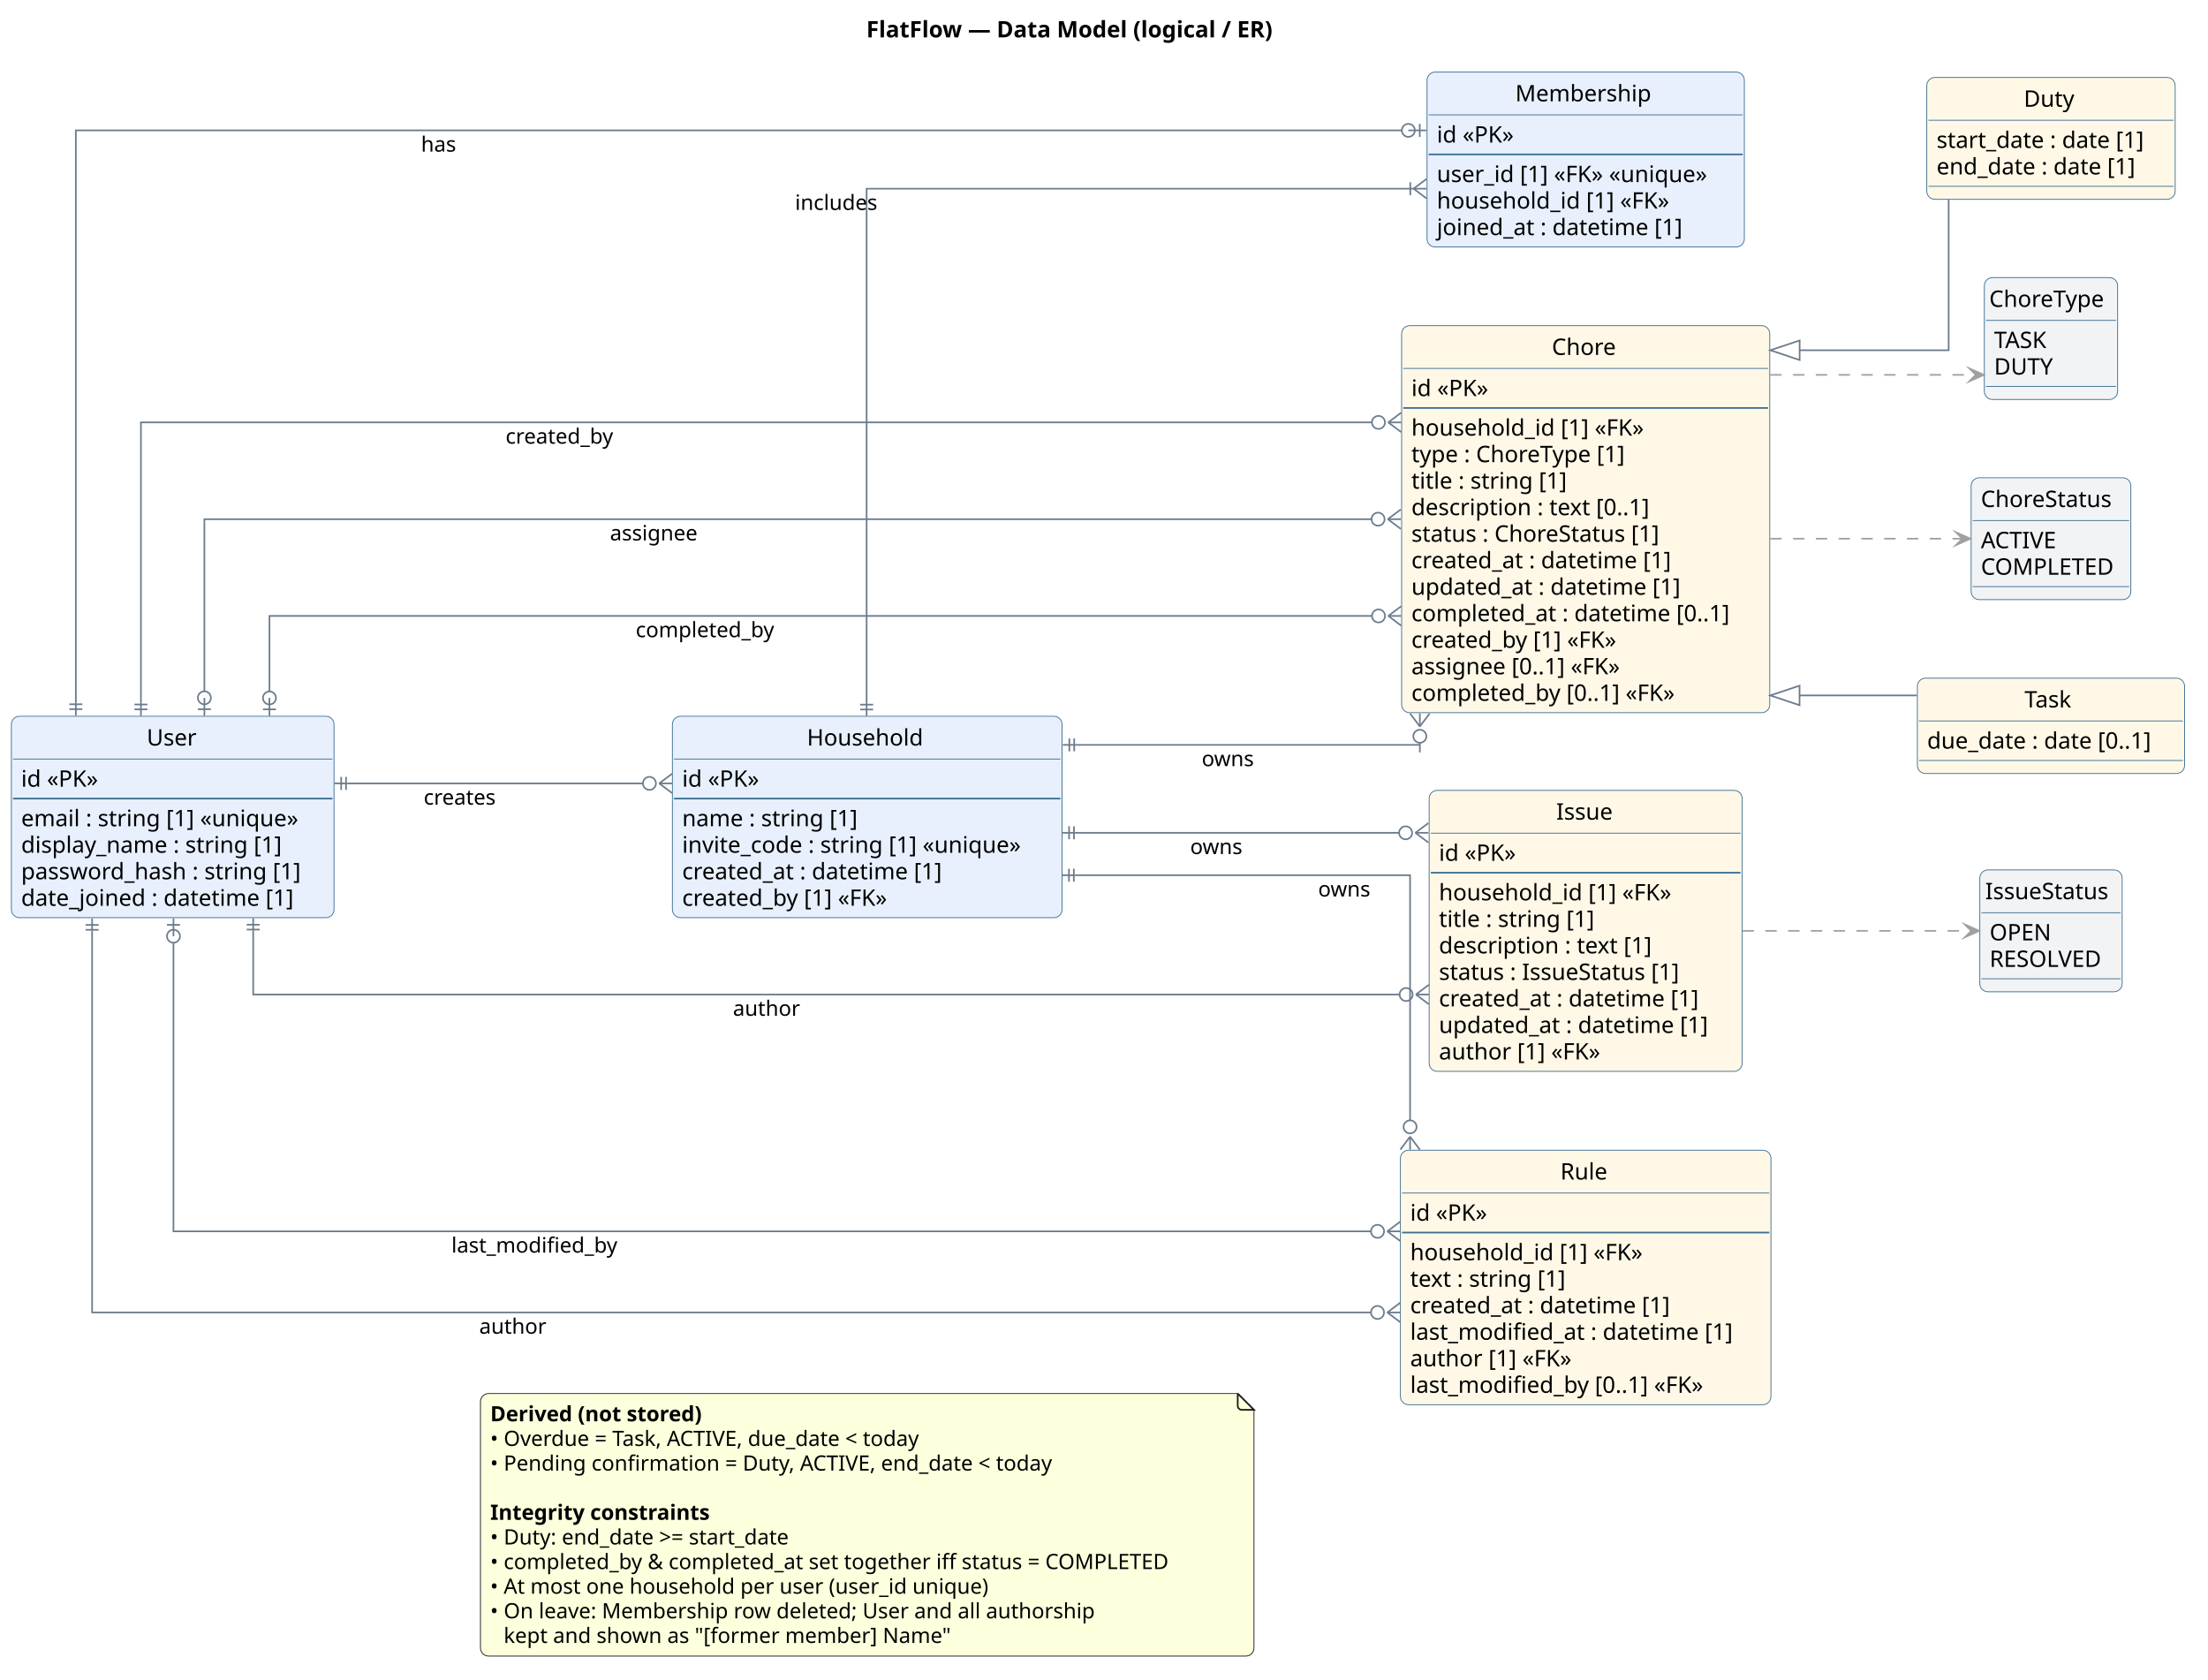
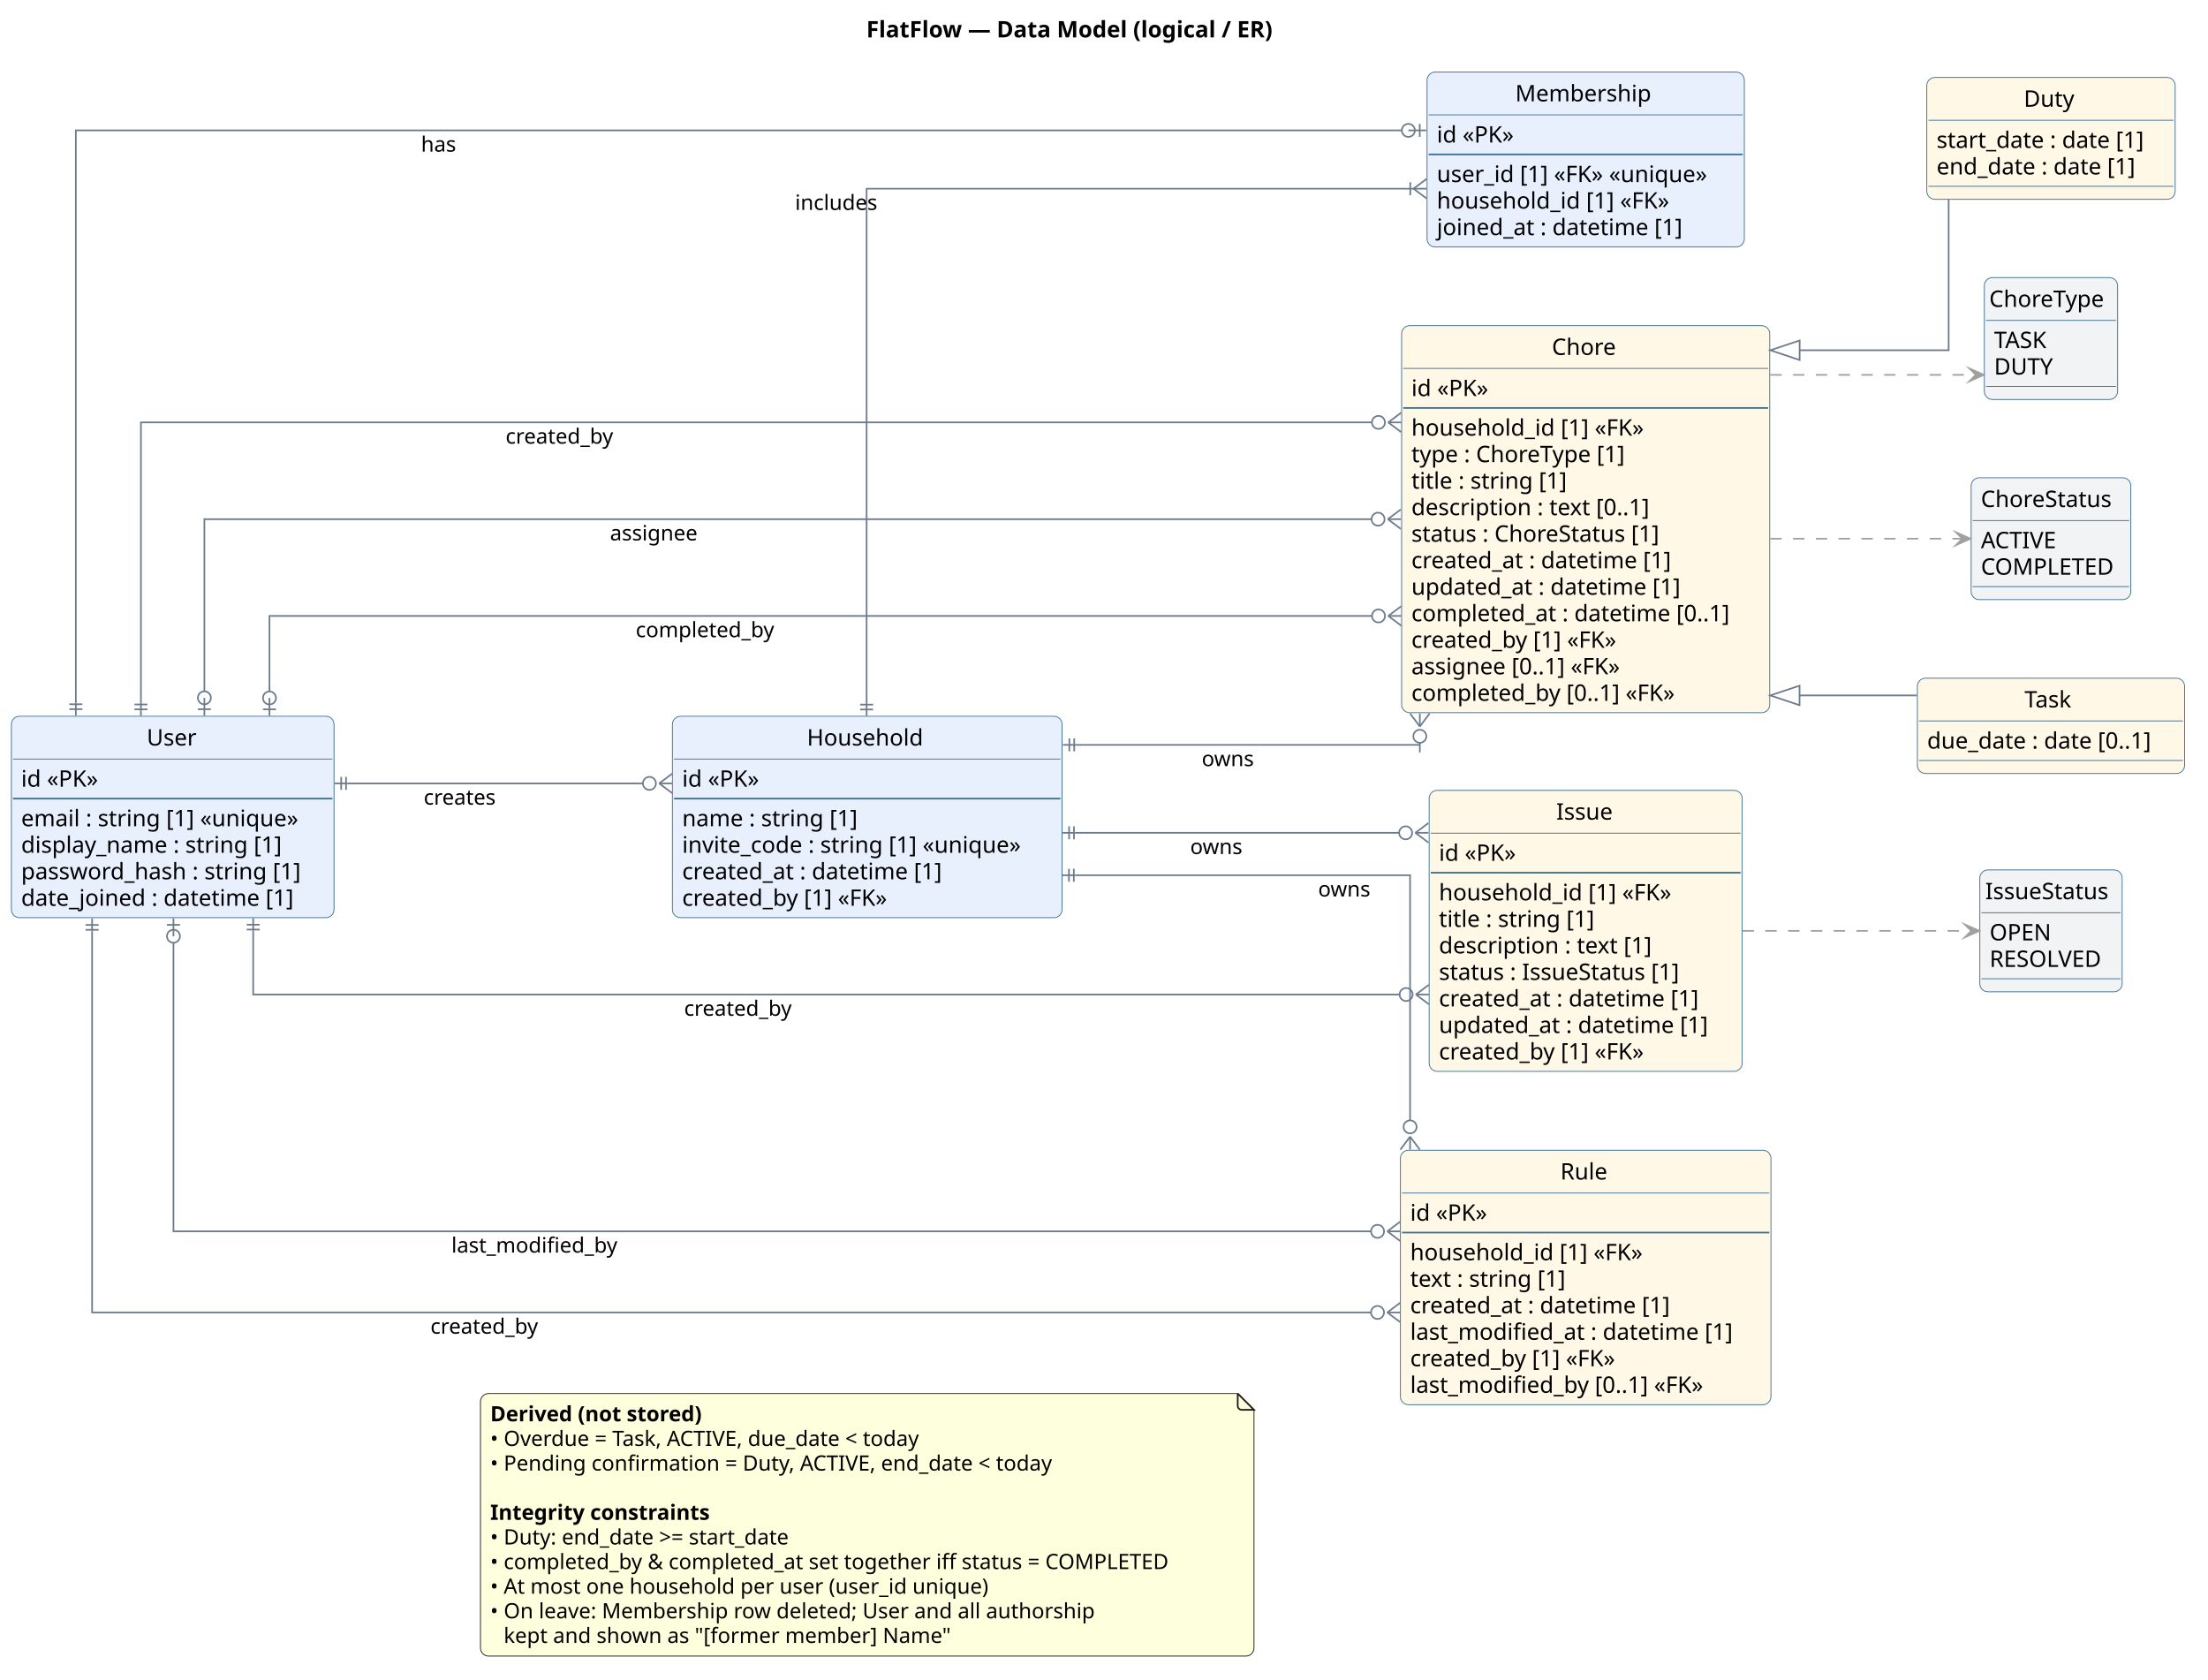
<svg xmlns="http://www.w3.org/2000/svg" contentStyleType="text/css" data-diagram-type="CLASS" height="1032px" preserveAspectRatio="none" style="width:1357px;height:1032px;background:#FFFFFF;" version="1.1" viewBox="0 0 1357 1032" width="1357px" zoomAndPan="magnify">
  <defs />
  <g>
    <g class="title" data-source-line="1">
      <text fill="#000000" font-family="'Segoe UI'" font-size="14" font-weight="700" lengthAdjust="spacing" textLength="285.769" x="532.418" y="22.995">FlatFlow — Data Model (logical / ER)</text>
    </g>
    <g class="entity" data-qualified-name="User" data-source-line="21" id="ent0001">
      <rect fill="#E8F0FE" height="123.781" rx="5" ry="5" style="stroke:#3C6E91;stroke-width:0.5;" width="198.286" x="7" y="440.157" />
      <text fill="#000000" font-family="'Segoe UI'" font-size="14" lengthAdjust="spacing" textLength="31.91" x="90.188" y="458.152">User</text>
      <line style="stroke:#3C6E91;stroke-width:0.5;" x1="8" x2="204.286" y1="466.454" y2="466.454" />
      <text fill="#000000" font-family="'Segoe UI'" font-size="14" lengthAdjust="spacing" textLength="51.98" x="13" y="483.449">id «PK»</text>
      <line style="stroke:#3C6E91;stroke-width:1;" x1="8" x2="204.286" y1="490.751" y2="490.751" />
      <text fill="#000000" font-family="'Segoe UI'" font-size="14" lengthAdjust="spacing" textLength="186.286" x="13" y="507.746">email : string [1] «unique»</text>
      <text fill="#000000" font-family="'Segoe UI'" font-size="14" lengthAdjust="spacing" textLength="174.501" x="13" y="524.043">display_name : string [1]</text>
      <text fill="#000000" font-family="'Segoe UI'" font-size="14" lengthAdjust="spacing" textLength="185.418" x="13" y="540.34">password_hash : string [1]</text>
      <text fill="#000000" font-family="'Segoe UI'" font-size="14" lengthAdjust="spacing" textLength="182.383" x="13" y="556.636">date_joined : datetime [1]</text>
    </g>
    <g class="entity" data-qualified-name="Household" data-source-line="30" id="ent0002">
      <rect fill="#E8F0FE" height="123.781" rx="5" ry="5" style="stroke:#3C6E91;stroke-width:0.5;" width="239.48" x="413.24" y="440.157" />
      <text fill="#000000" font-family="'Segoe UI'" font-size="14" lengthAdjust="spacing" textLength="74.088" x="495.936" y="458.152">Household</text>
      <line style="stroke:#3C6E91;stroke-width:0.5;" x1="414.24" x2="651.72" y1="466.454" y2="466.454" />
      <text fill="#000000" font-family="'Segoe UI'" font-size="14" lengthAdjust="spacing" textLength="51.98" x="419.24" y="483.449">id «PK»</text>
      <line style="stroke:#3C6E91;stroke-width:1;" x1="414.24" x2="651.72" y1="490.751" y2="490.751" />
      <text fill="#000000" font-family="'Segoe UI'" font-size="14" lengthAdjust="spacing" textLength="117.79" x="419.24" y="507.746">name : string [1]</text>
      <text fill="#000000" font-family="'Segoe UI'" font-size="14" lengthAdjust="spacing" textLength="227.48" x="419.24" y="524.043">invite_code : string [1] «unique»</text>
      <text fill="#000000" font-family="'Segoe UI'" font-size="14" lengthAdjust="spacing" textLength="175.8" x="419.24" y="540.34">created_at : datetime [1]</text>
      <text fill="#000000" font-family="'Segoe UI'" font-size="14" lengthAdjust="spacing" textLength="140.902" x="419.24" y="556.636">created_by [1] «FK»</text>
    </g>
    <g class="entity" data-qualified-name="Membership" data-source-line="39" id="ent0003">
      <rect fill="#E8F0FE" height="107.484" rx="5" ry="5" style="stroke:#3C6E91;stroke-width:0.5;" width="194.998" x="877.04" y="44.297" />
      <text fill="#000000" font-family="'Segoe UI'" font-size="14" lengthAdjust="spacing" textLength="86.529" x="931.274" y="62.292">Membership</text>
      <line style="stroke:#3C6E91;stroke-width:0.5;" x1="878.04" x2="1071.038" y1="70.594" y2="70.594" />
      <text fill="#000000" font-family="'Segoe UI'" font-size="14" lengthAdjust="spacing" textLength="51.98" x="883.04" y="87.589">id «PK»</text>
      <line style="stroke:#3C6E91;stroke-width:1;" x1="878.04" x2="1071.038" y1="94.891" y2="94.891" />
      <text fill="#000000" font-family="'Segoe UI'" font-size="14" lengthAdjust="spacing" textLength="182.998" x="883.04" y="111.886">user_id [1] «FK» «unique»</text>
      <text fill="#000000" font-family="'Segoe UI'" font-size="14" lengthAdjust="spacing" textLength="155.306" x="883.04" y="128.183">household_id [1] «FK»</text>
      <text fill="#000000" font-family="'Segoe UI'" font-size="14" lengthAdjust="spacing" textLength="164.883" x="883.04" y="144.48">joined_at : datetime [1]</text>
    </g>
    <g class="entity" data-qualified-name="Chore" data-source-line="48" id="ent0004">
      <rect fill="#FFF8E7" height="237.859" rx="5" ry="5" style="stroke:#3C6E91;stroke-width:0.5;" width="226.252" x="861.41" y="200.117" />
      <text fill="#000000" font-family="'Segoe UI'" font-size="14" lengthAdjust="spacing" textLength="41.583" x="953.745" y="218.112">Chore</text>
      <line style="stroke:#3C6E91;stroke-width:0.5;" x1="862.41" x2="1086.662" y1="226.414" y2="226.414" />
      <text fill="#000000" font-family="'Segoe UI'" font-size="14" lengthAdjust="spacing" textLength="51.98" x="867.41" y="243.409">id «PK»</text>
      <line style="stroke:#3C6E91;stroke-width:1;" x1="862.41" x2="1086.662" y1="250.711" y2="250.711" />
      <text fill="#000000" font-family="'Segoe UI'" font-size="14" lengthAdjust="spacing" textLength="155.306" x="867.41" y="267.706">household_id [1] «FK»</text>
      <text fill="#000000" font-family="'Segoe UI'" font-size="14" lengthAdjust="spacing" textLength="145.093" x="867.41" y="284.003">type : ChoreType [1]</text>
      <text fill="#000000" font-family="'Segoe UI'" font-size="14" lengthAdjust="spacing" textLength="105.458" x="867.41" y="300.3">title : string [1]</text>
      <text fill="#000000" font-family="'Segoe UI'" font-size="14" lengthAdjust="spacing" textLength="161.424" x="867.41" y="316.596">description : text [0..1]</text>
      <text fill="#000000" font-family="'Segoe UI'" font-size="14" lengthAdjust="spacing" textLength="167.111" x="867.41" y="332.893">status : ChoreStatus [1]</text>
      <text fill="#000000" font-family="'Segoe UI'" font-size="14" lengthAdjust="spacing" textLength="175.8" x="867.41" y="349.19">created_at : datetime [1]</text>
      <text fill="#000000" font-family="'Segoe UI'" font-size="14" lengthAdjust="spacing" textLength="180.38" x="867.41" y="365.487">updated_at : datetime [1]</text>
      <text fill="#000000" font-family="'Segoe UI'" font-size="14" lengthAdjust="spacing" textLength="214.252" x="867.41" y="381.784">completed_at : datetime [0..1]</text>
      <text fill="#000000" font-family="'Segoe UI'" font-size="14" lengthAdjust="spacing" textLength="140.902" x="867.41" y="398.081">created_by [1] «FK»</text>
      <text fill="#000000" font-family="'Segoe UI'" font-size="14" lengthAdjust="spacing" textLength="142.946" x="867.41" y="414.378">assignee [0..1] «FK»</text>
      <text fill="#000000" font-family="'Segoe UI'" font-size="14" lengthAdjust="spacing" textLength="179.355" x="867.41" y="430.675">completed_by [0..1] «FK»</text>
    </g>
    <g class="entity" data-qualified-name="Task" data-source-line="64" id="ent0005">
      <rect fill="#FFF8E7" height="58.594" rx="5" ry="5" style="stroke:#3C6E91;stroke-width:0.5;" width="164.216" x="1178.39" y="416.747" />
      <text fill="#000000" font-family="'Segoe UI'" font-size="14" lengthAdjust="spacing" textLength="32.532" x="1244.232" y="434.742">Task</text>
      <line style="stroke:#3C6E91;stroke-width:0.5;" x1="1179.39" x2="1341.606" y1="443.044" y2="443.044" />
      <text fill="#000000" font-family="'Segoe UI'" font-size="14" lengthAdjust="spacing" textLength="152.216" x="1184.39" y="460.039">due_date : date [0..1]</text>
      <line style="stroke:#3C6E91;stroke-width:0.5;" x1="1179.39" x2="1341.606" y1="467.341" y2="467.341" />
    </g>
    <g class="entity" data-qualified-name="Duty" data-source-line="68" id="ent0006">
      <rect fill="#FFF8E7" height="74.891" rx="5" ry="5" style="stroke:#3C6E91;stroke-width:0.5;" width="152.643" x="1184.18" y="47.597" />
      <text fill="#000000" font-family="'Segoe UI'" font-size="14" lengthAdjust="spacing" textLength="33.428" x="1243.787" y="65.592">Duty</text>
      <line style="stroke:#3C6E91;stroke-width:0.5;" x1="1185.18" x2="1335.823" y1="73.894" y2="73.894" />
      <text fill="#000000" font-family="'Segoe UI'" font-size="14" lengthAdjust="spacing" textLength="140.643" x="1190.18" y="90.889">start_date : date [1]</text>
      <text fill="#000000" font-family="'Segoe UI'" font-size="14" lengthAdjust="spacing" textLength="134.408" x="1190.18" y="107.186">end_date : date [1]</text>
      <line style="stroke:#3C6E91;stroke-width:0.5;" x1="1185.18" x2="1335.823" y1="114.487" y2="114.487" />
    </g>
    <g class="entity" data-qualified-name="Issue" data-source-line="73" id="ent0007">
      <rect fill="#FFF8E7" height="172.672" rx="5" ry="5" style="stroke:#3C6E91;stroke-width:0.5;" width="192.38" x="878.34" y="485.707" />
      <text fill="#000000" font-family="'Segoe UI'" font-size="14" lengthAdjust="spacing" textLength="36.203" x="956.428" y="503.702">Issue</text>
      <line style="stroke:#3C6E91;stroke-width:0.5;" x1="879.34" x2="1069.72" y1="512.004" y2="512.004" />
      <text fill="#000000" font-family="'Segoe UI'" font-size="14" lengthAdjust="spacing" textLength="51.98" x="884.34" y="528.999">id «PK»</text>
      <line style="stroke:#3C6E91;stroke-width:1;" x1="879.34" x2="1069.72" y1="536.301" y2="536.301" />
      <text fill="#000000" font-family="'Segoe UI'" font-size="14" lengthAdjust="spacing" textLength="155.306" x="884.34" y="553.296">household_id [1] «FK»</text>
      <text fill="#000000" font-family="'Segoe UI'" font-size="14" lengthAdjust="spacing" textLength="105.458" x="884.34" y="569.593">title : string [1]</text>
      <text fill="#000000" font-family="'Segoe UI'" font-size="14" lengthAdjust="spacing" textLength="143.616" x="884.34" y="585.889">description : text [1]</text>
      <text fill="#000000" font-family="'Segoe UI'" font-size="14" lengthAdjust="spacing" textLength="161.731" x="884.34" y="602.186">status : IssueStatus [1]</text>
      <text fill="#000000" font-family="'Segoe UI'" font-size="14" lengthAdjust="spacing" textLength="175.8" x="884.34" y="618.483">created_at : datetime [1]</text>
      <text fill="#000000" font-family="'Segoe UI'" font-size="14" lengthAdjust="spacing" textLength="180.38" x="884.34" y="634.78">updated_at : datetime [1]</text>
-       <text fill="#000000" font-family="'Segoe UI'" font-size="14" lengthAdjust="spacing" textLength="109.231" x="884.34" y="651.077">author [1] «FK»</text>
+       <text fill="#000000" font-family="'Segoe UI'" font-size="14" lengthAdjust="spacing" textLength="140.902" x="884.34" y="651.077">created_by [1] «FK»</text>
    </g>
    <g class="entity" data-qualified-name="Rule" data-source-line="85" id="ent0008">
      <rect fill="#FFF8E7" height="156.375" rx="5" ry="5" style="stroke:#3C6E91;stroke-width:0.5;" width="227.715" x="860.68" y="706.857" />
      <text fill="#000000" font-family="'Segoe UI'" font-size="14" lengthAdjust="spacing" textLength="31.104" x="958.986" y="724.852">Rule</text>
      <line style="stroke:#3C6E91;stroke-width:0.5;" x1="861.68" x2="1087.395" y1="733.154" y2="733.154" />
      <text fill="#000000" font-family="'Segoe UI'" font-size="14" lengthAdjust="spacing" textLength="51.98" x="866.68" y="750.149">id «PK»</text>
      <line style="stroke:#3C6E91;stroke-width:1;" x1="861.68" x2="1087.395" y1="757.451" y2="757.451" />
      <text fill="#000000" font-family="'Segoe UI'" font-size="14" lengthAdjust="spacing" textLength="155.306" x="866.68" y="774.446">household_id [1] «FK»</text>
      <text fill="#000000" font-family="'Segoe UI'" font-size="14" lengthAdjust="spacing" textLength="105.964" x="866.68" y="790.743">text : string [1]</text>
      <text fill="#000000" font-family="'Segoe UI'" font-size="14" lengthAdjust="spacing" textLength="175.8" x="866.68" y="807.039">created_at : datetime [1]</text>
      <text fill="#000000" font-family="'Segoe UI'" font-size="14" lengthAdjust="spacing" textLength="215.715" x="866.68" y="823.336">last_modified_at : datetime [1]</text>
-       <text fill="#000000" font-family="'Segoe UI'" font-size="14" lengthAdjust="spacing" textLength="109.231" x="866.68" y="839.633">author [1] «FK»</text>
+       <text fill="#000000" font-family="'Segoe UI'" font-size="14" lengthAdjust="spacing" textLength="140.902" x="866.68" y="839.633">created_by [1] «FK»</text>
      <text fill="#000000" font-family="'Segoe UI'" font-size="14" lengthAdjust="spacing" textLength="198.625" x="866.68" y="855.93">last_modified_by [0..1] «FK»</text>
    </g>
    <g class="entity" data-qualified-name="ChoreType" data-source-line="97" id="ent0009">
      <rect fill="#F2F3F5" height="74.891" rx="5" ry="5" style="stroke:#3C6E91;stroke-width:0.5;" width="81.92" x="1219.54" y="170.597" />
      <text fill="#000000" font-family="'Segoe UI'" font-size="14" lengthAdjust="spacing" textLength="75.92" x="1222.54" y="188.592">ChoreType</text>
      <line style="stroke:#3C6E91;stroke-width:0.5;" x1="1220.54" x2="1300.46" y1="196.894" y2="196.894" />
      <text fill="#000000" font-family="'Segoe UI'" font-size="14" lengthAdjust="spacing" textLength="36.196" x="1225.54" y="213.889">TASK</text>
      <text fill="#000000" font-family="'Segoe UI'" font-size="14" lengthAdjust="spacing" textLength="38.131" x="1225.54" y="230.186">DUTY</text>
      <line style="stroke:#3C6E91;stroke-width:0.5;" x1="1220.54" x2="1300.46" y1="237.488" y2="237.488" />
    </g>
    <g class="entity" data-qualified-name="ChoreStatus" data-source-line="101" id="ent0010">
      <rect fill="#F2F3F5" height="74.891" rx="5" ry="5" style="stroke:#3C6E91;stroke-width:0.5;" width="98.14" x="1211.43" y="293.597" />
      <text fill="#000000" font-family="'Segoe UI'" font-size="14" lengthAdjust="spacing" textLength="86.194" x="1217.403" y="311.592">ChoreStatus</text>
      <line style="stroke:#3C6E91;stroke-width:0.5;" x1="1212.43" x2="1308.57" y1="319.894" y2="319.894" />
      <text fill="#000000" font-family="'Segoe UI'" font-size="14" lengthAdjust="spacing" textLength="50.456" x="1217.43" y="336.889">ACTIVE</text>
      <text fill="#000000" font-family="'Segoe UI'" font-size="14" lengthAdjust="spacing" textLength="86.14" x="1217.43" y="353.186">COMPLETED</text>
      <line style="stroke:#3C6E91;stroke-width:0.5;" x1="1212.43" x2="1308.57" y1="360.488" y2="360.488" />
    </g>
    <g class="entity" data-qualified-name="IssueStatus" data-source-line="105" id="ent0011">
      <rect fill="#F2F3F5" height="74.891" rx="5" ry="5" style="stroke:#3C6E91;stroke-width:0.5;" width="87.482" x="1216.76" y="534.597" />
      <text fill="#000000" font-family="'Segoe UI'" font-size="14" lengthAdjust="spacing" textLength="80.814" x="1220.094" y="552.592">IssueStatus</text>
      <line style="stroke:#3C6E91;stroke-width:0.5;" x1="1217.76" x2="1303.242" y1="560.894" y2="560.894" />
      <text fill="#000000" font-family="'Segoe UI'" font-size="14" lengthAdjust="spacing" textLength="38.78" x="1222.76" y="577.889">OPEN</text>
      <text fill="#000000" font-family="'Segoe UI'" font-size="14" lengthAdjust="spacing" textLength="75.482" x="1222.76" y="594.186">RESOLVED</text>
      <line style="stroke:#3C6E91;stroke-width:0.5;" x1="1217.76" x2="1303.242" y1="601.487" y2="601.487" />
    </g>
    <g class="entity" data-qualified-name="N_RULES" data-source-line="136" id="ent0029">
      <path d="M295.29,861.377 L295.29,1012.705 A5,5 0 0 0 300.29,1017.705 L765.681,1017.705 A5,5 0 0 0 770.681,1012.705 L770.681,866.377 L760.681,856.377 L300.29,856.377 A5,5 0 0 0 295.29,861.377" fill="#FEFFDD" style="stroke:#181818;stroke-width:0.5;" />
      <path d="M760.681,856.377 L760.681,863.877 A2.5,2.5 0 0 0 763.181,866.377 L770.681,866.377 L760.681,856.377" fill="#FEFFDD" style="stroke:#181818;stroke-width:1;" />
      <text fill="#000000" font-family="'Segoe UI'" font-size="13" font-weight="700" lengthAdjust="spacing" textLength="149.824" x="301.29" y="873.444">Derived (not stored)</text>
      <text fill="#000000" font-family="'Segoe UI'" font-size="13" lengthAdjust="spacing" textLength="296.728" x="301.29" y="888.577">• Overdue = Task, ACTIVE, due_date &lt; today</text>
      <text fill="#000000" font-family="'Segoe UI'" font-size="13" lengthAdjust="spacing" textLength="380.771" x="301.29" y="903.709">• Pending confirmation = Duty, ACTIVE, end_date &lt; today</text>
      <text fill="#000000" font-family="'Segoe UI'" font-size="13" lengthAdjust="spacing" textLength="4.132" x="301.29" y="918.842"> </text>
      <text fill="#000000" font-family="'Segoe UI'" font-size="13" font-weight="700" lengthAdjust="spacing" textLength="151.201" x="301.29" y="933.975">Integrity constraints</text>
      <text fill="#000000" font-family="'Segoe UI'" font-size="13" lengthAdjust="spacing" textLength="207.797" x="301.29" y="949.108">• Duty: end_date &gt;= start_date</text>
      <text fill="#000000" font-family="'Segoe UI'" font-size="13" lengthAdjust="spacing" textLength="454.391" x="301.29" y="964.241">• completed_by &amp; completed_at set together iff status = COMPLETED</text>
      <text fill="#000000" font-family="'Segoe UI'" font-size="13" lengthAdjust="spacing" textLength="330.046" x="301.29" y="979.374">• At most one household per user (user_id unique)</text>
      <text fill="#000000" font-family="'Segoe UI'" font-size="13" lengthAdjust="spacing" textLength="399.839" x="301.29" y="994.506">• On leave: Membership row deleted; User and all authorship</text>
      <text fill="#000000" font-family="'Segoe UI'" font-size="13" lengthAdjust="spacing" textLength="293.96" x="309.555" y="1009.639">kept and shown as "[former member] Name"</text>
    </g>
    <g class="link" data-entity-1="ent0004" data-entity-2="ent0005" data-link-type="extension" data-source-line="111" id="lnk12">
      <path codeLine="111" d="M1105.97,427.357 C1136.06,427.357 1149.98,427.357 1178.08,427.357" fill="none" id="Chore-backto-Task" style="stroke:#6B7B8C;stroke-width:1;" />
      <polygon fill="none" points="1087.97,427.357,1105.97,433.357,1105.97,421.357,1087.97,427.357" style="stroke:#6B7B8C;stroke-width:1;stroke-linejoin:miter;stroke-miterlimit:10;" />
    </g>
    <g class="link" data-entity-1="ent0004" data-entity-2="ent0006" data-link-type="extension" data-source-line="112" id="lnk13">
      <path codeLine="112" d="M1106.03,215.237 C1161.14,215.237 1197.61,215.237 1197.61,215.237 C1197.61,215.237 1197.61,161.157 1197.61,122.697" fill="none" id="Chore-backto-Duty" style="stroke:#6B7B8C;stroke-width:1;" />
      <polygon fill="none" points="1088.03,215.237,1106.03,221.237,1106.03,209.237,1088.03,215.237" style="stroke:#6B7B8C;stroke-width:1;stroke-linejoin:miter;stroke-miterlimit:10;" />
    </g>
    <g class="link" data-entity-1="ent0004" data-entity-2="ent0009" data-link-type="dependency" data-source-line="115" id="lnk14">
      <path codeLine="115" d="M1087.97,230.367 C1134.28,230.367 1179.92,230.367 1214.28,230.367" fill="none" id="Chore-to-ChoreType" style="stroke:#A0A0A0;stroke-width:1;stroke-dasharray:7,7;" />
      <polygon fill="#A0A0A0" points="1219.28,230.367,1210.28,226.367,1214.28,230.367,1210.28,234.367,1219.28,230.367" style="stroke:#A0A0A0;stroke-width:1;stroke-linejoin:miter;stroke-miterlimit:10;" />
    </g>
    <g class="link" data-entity-1="ent0004" data-entity-2="ent0010" data-link-type="dependency" data-source-line="116" id="lnk15">
      <path codeLine="116" d="M1087.97,331.047 C1130.69,331.047 1172.1,331.047 1206.01,331.047" fill="none" id="Chore-to-ChoreStatus" style="stroke:#A0A0A0;stroke-width:1;stroke-dasharray:7,7;" />
      <polygon fill="#A0A0A0" points="1211.01,331.047,1202.01,327.047,1206.01,331.047,1202.01,335.047,1211.01,331.047" style="stroke:#A0A0A0;stroke-width:1;stroke-linejoin:miter;stroke-miterlimit:10;" />
    </g>
    <g class="link" data-entity-1="ent0007" data-entity-2="ent0011" data-link-type="dependency" data-source-line="117" id="lnk16">
      <path codeLine="117" d="M1070.95,572.047 C1120.24,572.047 1172.82,572.047 1211.47,572.047" fill="none" id="Issue-to-IssueStatus" style="stroke:#A0A0A0;stroke-width:1;stroke-dasharray:7,7;" />
      <polygon fill="#A0A0A0" points="1216.47,572.047,1207.47,568.047,1211.47,572.047,1207.47,576.047,1216.47,572.047" style="stroke:#A0A0A0;stroke-width:1;stroke-linejoin:miter;stroke-miterlimit:10;" />
    </g>
    <g class="link" data-entity-1="ent0001" data-entity-2="ent0003" data-link-type="association" data-source-line="120" id="lnk17">
      <path codeLine="120" d="M46.61,431.787 C46.61,314.427 46.61,80.127 46.61,80.127 C46.61,80.127 623.02,80.127 861.55,80.127" fill="none" id="User-Membership" style="stroke:#6B7B8C;stroke-width:1;" />
      <line style="stroke:#6B7B8C;stroke-width:1;" x1="50.61" x2="42.61" y1="435.787" y2="435.787" />
      <line style="stroke:#6B7B8C;stroke-width:1;" x1="50.61" x2="42.61" y1="432.787" y2="432.787" />
      <line style="stroke:#6B7B8C;stroke-width:1;" x1="46.61" x2="46.61" y1="431.787" y2="439.787" />
      <line style="stroke:#6B7B8C;stroke-width:1;" x1="865.55" x2="876.55" y1="80.127" y2="80.127" />
      <ellipse cx="865.55" cy="80.127" fill="none" rx="4" ry="4" style="stroke:#6B7B8C;stroke-width:1;" />
      <line style="stroke:#6B7B8C;stroke-width:1;" x1="872.55" x2="872.55" y1="76.127" y2="84.127" />
      <text fill="#000000" font-family="'Segoe UI'" font-size="13" lengthAdjust="spacing" textLength="22.979" x="258.75" y="93.194">has</text>
    </g>
    <g class="link" data-entity-1="ent0002" data-entity-2="ent0003" data-link-type="crowfoot" data-source-line="121" id="lnk18">
      <path codeLine="121" d="M532.61,432.007 C532.61,322.877 532.61,115.957 532.61,115.957 C532.61,115.957 738.56,115.957 868.73,115.957" fill="none" id="Household-Membership" style="stroke:#6B7B8C;stroke-width:1;" />
      <line style="stroke:#6B7B8C;stroke-width:1;" x1="536.61" x2="528.61" y1="436.007" y2="436.007" />
      <line style="stroke:#6B7B8C;stroke-width:1;" x1="536.61" x2="528.61" y1="433.007" y2="433.007" />
      <line style="stroke:#6B7B8C;stroke-width:1;" x1="532.61" x2="532.61" y1="432.007" y2="440.007" />
      <line style="stroke:#6B7B8C;stroke-width:1;" x1="868.73" x2="876.73" y1="115.957" y2="109.957" />
      <line style="stroke:#6B7B8C;stroke-width:1;" x1="868.73" x2="876.73" y1="115.957" y2="121.957" />
      <line style="stroke:#6B7B8C;stroke-width:1;" x1="868.73" x2="876.73" y1="115.957" y2="115.957" />
      <line style="stroke:#6B7B8C;stroke-width:1;" x1="866.73" x2="866.73" y1="111.957" y2="119.957" />
      <text fill="#000000" font-family="'Segoe UI'" font-size="13" lengthAdjust="spacing" textLength="53.873" x="488.64" y="129.024">includes</text>
    </g>
    <g class="link" data-entity-1="ent0002" data-entity-2="ent0004" data-link-type="crowfoot" data-source-line="122" id="lnk19">
      <path codeLine="122" d="M661.2,457.747 C758.9,457.747 872.61,457.747 872.61,457.747 C872.61,457.747 872.61,468.127 872.61,456.457" fill="none" id="Household-Chore" style="stroke:#6B7B8C;stroke-width:1;" />
      <line style="stroke:#6B7B8C;stroke-width:1;" x1="657.2" x2="657.2" y1="461.747" y2="453.747" />
      <line style="stroke:#6B7B8C;stroke-width:1;" x1="660.2" x2="660.2" y1="461.747" y2="453.747" />
      <line style="stroke:#6B7B8C;stroke-width:1;" x1="661.2" x2="653.2" y1="457.747" y2="457.747" />
      <line style="stroke:#6B7B8C;stroke-width:1;" x1="872.61" x2="866.61" y1="446.457" y2="438.457" />
      <line style="stroke:#6B7B8C;stroke-width:1;" x1="872.61" x2="878.61" y1="446.457" y2="438.457" />
      <line style="stroke:#6B7B8C;stroke-width:1;" x1="872.61" x2="872.61" y1="446.457" y2="438.457" />
      <ellipse cx="872.61" cy="452.457" fill="none" rx="4" ry="4" style="stroke:#6B7B8C;stroke-width:1;" />
      <text fill="#000000" font-family="'Segoe UI'" font-size="13" lengthAdjust="spacing" textLength="33.598" x="738.55" y="470.814">owns</text>
    </g>
    <g class="link" data-entity-1="ent0002" data-entity-2="ent0007" data-link-type="crowfoot" data-source-line="123" id="lnk20">
      <path codeLine="123" d="M661.05,511.787 C731.67,511.787 793.77,511.787 859.88,511.787" fill="none" id="Household-Issue" style="stroke:#6B7B8C;stroke-width:1;" />
      <line style="stroke:#6B7B8C;stroke-width:1;" x1="657.05" x2="657.05" y1="515.787" y2="507.787" />
      <line style="stroke:#6B7B8C;stroke-width:1;" x1="660.05" x2="660.05" y1="515.787" y2="507.787" />
      <line style="stroke:#6B7B8C;stroke-width:1;" x1="661.05" x2="653.05" y1="511.787" y2="511.787" />
      <line style="stroke:#6B7B8C;stroke-width:1;" x1="869.88" x2="877.88" y1="511.787" y2="505.787" />
      <line style="stroke:#6B7B8C;stroke-width:1;" x1="869.88" x2="877.88" y1="511.787" y2="517.787" />
      <line style="stroke:#6B7B8C;stroke-width:1;" x1="869.88" x2="877.88" y1="511.787" y2="511.787" />
      <ellipse cx="863.88" cy="511.787" fill="none" rx="4" ry="4" style="stroke:#6B7B8C;stroke-width:1;" />
      <text fill="#000000" font-family="'Segoe UI'" font-size="13" lengthAdjust="spacing" textLength="33.598" x="731.47" y="524.854">owns</text>
    </g>
    <g class="link" data-entity-1="ent0002" data-entity-2="ent0008" data-link-type="crowfoot" data-source-line="124" id="lnk21">
      <path codeLine="124" d="M660.96,537.857 C756.6,537.857 866.61,537.857 866.61,537.857 C866.61,537.857 866.61,616.117 866.61,688.497" fill="none" id="Household-Rule" style="stroke:#6B7B8C;stroke-width:1;" />
      <line style="stroke:#6B7B8C;stroke-width:1;" x1="656.96" x2="656.96" y1="541.857" y2="533.857" />
      <line style="stroke:#6B7B8C;stroke-width:1;" x1="659.96" x2="659.96" y1="541.857" y2="533.857" />
      <line style="stroke:#6B7B8C;stroke-width:1;" x1="660.96" x2="652.96" y1="537.857" y2="537.857" />
      <line style="stroke:#6B7B8C;stroke-width:1;" x1="866.61" x2="872.61" y1="698.497" y2="706.497" />
      <line style="stroke:#6B7B8C;stroke-width:1;" x1="866.61" x2="860.61" y1="698.497" y2="706.497" />
      <line style="stroke:#6B7B8C;stroke-width:1;" x1="866.61" x2="866.61" y1="698.497" y2="706.497" />
      <ellipse cx="866.61" cy="692.497" fill="none" rx="4" ry="4" style="stroke:#6B7B8C;stroke-width:1;" />
      <text fill="#000000" font-family="'Segoe UI'" font-size="13" lengthAdjust="spacing" textLength="33.598" x="810.1" y="550.924">owns</text>
    </g>
    <g class="link" data-entity-1="ent0001" data-entity-2="ent0002" data-link-type="crowfoot" data-source-line="126" id="lnk22">
      <path codeLine="126" d="M213.68,481.417 C275.63,481.417 329.7,481.417 395.13,481.417" fill="none" id="User-Household" style="stroke:#6B7B8C;stroke-width:1;" />
      <line style="stroke:#6B7B8C;stroke-width:1;" x1="209.68" x2="209.68" y1="485.417" y2="477.417" />
      <line style="stroke:#6B7B8C;stroke-width:1;" x1="212.68" x2="212.68" y1="485.417" y2="477.417" />
      <line style="stroke:#6B7B8C;stroke-width:1;" x1="213.68" x2="205.68" y1="481.417" y2="481.417" />
      <line style="stroke:#6B7B8C;stroke-width:1;" x1="405.13" x2="413.13" y1="481.417" y2="475.417" />
      <line style="stroke:#6B7B8C;stroke-width:1;" x1="405.13" x2="413.13" y1="481.417" y2="487.417" />
      <line style="stroke:#6B7B8C;stroke-width:1;" x1="405.13" x2="413.13" y1="481.417" y2="481.417" />
      <ellipse cx="399.13" cy="481.417" fill="none" rx="4" ry="4" style="stroke:#6B7B8C;stroke-width:1;" />
      <text fill="#000000" font-family="'Segoe UI'" font-size="13" lengthAdjust="spacing" textLength="48.325" x="260.4" y="494.484">creates</text>
    </g>
    <g class="link" data-entity-1="ent0001" data-entity-2="ent0004" data-link-type="crowfoot" data-source-line="127" id="lnk23">
      <path codeLine="127" d="M86.61,431.917 C86.61,360.077 86.61,259.577 86.61,259.577 C86.61,259.577 603.8,259.577 843.18,259.577" fill="none" id="User-Chore" style="stroke:#6B7B8C;stroke-width:1;" />
      <line style="stroke:#6B7B8C;stroke-width:1;" x1="90.61" x2="82.61" y1="435.917" y2="435.917" />
      <line style="stroke:#6B7B8C;stroke-width:1;" x1="90.61" x2="82.61" y1="432.917" y2="432.917" />
      <line style="stroke:#6B7B8C;stroke-width:1;" x1="86.61" x2="86.61" y1="431.917" y2="439.917" />
      <line style="stroke:#6B7B8C;stroke-width:1;" x1="853.18" x2="861.18" y1="259.577" y2="253.577" />
      <line style="stroke:#6B7B8C;stroke-width:1;" x1="853.18" x2="861.18" y1="259.577" y2="265.577" />
      <line style="stroke:#6B7B8C;stroke-width:1;" x1="853.18" x2="861.18" y1="259.577" y2="259.577" />
      <ellipse cx="847.18" cy="259.577" fill="none" rx="4" ry="4" style="stroke:#6B7B8C;stroke-width:1;" />
      <text fill="#000000" font-family="'Segoe UI'" font-size="13" lengthAdjust="spacing" textLength="72.249" x="310.72" y="272.644">created_by</text>
    </g>
    <g class="link" data-entity-1="ent0001" data-entity-2="ent0004" data-link-type="crowfoot" data-source-line="128" id="lnk24">
      <path codeLine="128" d="M125.61,424.837 C125.61,371.777 125.61,319.047 125.61,319.047 C125.61,319.047 611.6,319.047 842.93,319.047" fill="none" id="User-Chore-1" style="stroke:#6B7B8C;stroke-width:1;" />
      <line style="stroke:#6B7B8C;stroke-width:1;" x1="125.61" x2="125.61" y1="428.837" y2="439.837" />
      <ellipse cx="125.61" cy="428.837" fill="none" rx="4" ry="4" style="stroke:#6B7B8C;stroke-width:1;" />
      <line style="stroke:#6B7B8C;stroke-width:1;" x1="129.61" x2="121.61" y1="435.837" y2="435.837" />
      <line style="stroke:#6B7B8C;stroke-width:1;" x1="852.93" x2="860.93" y1="319.047" y2="313.047" />
      <line style="stroke:#6B7B8C;stroke-width:1;" x1="852.93" x2="860.93" y1="319.047" y2="325.047" />
      <line style="stroke:#6B7B8C;stroke-width:1;" x1="852.93" x2="860.93" y1="319.047" y2="319.047" />
      <ellipse cx="846.93" cy="319.047" fill="none" rx="4" ry="4" style="stroke:#6B7B8C;stroke-width:1;" />
      <text fill="#000000" font-family="'Segoe UI'" font-size="13" lengthAdjust="spacing" textLength="57.611" x="374.87" y="332.114">assignee</text>
    </g>
    <g class="link" data-entity-1="ent0001" data-entity-2="ent0004" data-link-type="crowfoot" data-source-line="129" id="lnk25">
      <path codeLine="129" d="M165.61,424.917 C165.61,394.147 165.61,378.507 165.61,378.507 C165.61,378.507 620.58,378.507 843.2,378.507" fill="none" id="User-Chore-2" style="stroke:#6B7B8C;stroke-width:1;" />
      <line style="stroke:#6B7B8C;stroke-width:1;" x1="165.61" x2="165.61" y1="428.917" y2="439.917" />
      <ellipse cx="165.61" cy="428.917" fill="none" rx="4" ry="4" style="stroke:#6B7B8C;stroke-width:1;" />
      <line style="stroke:#6B7B8C;stroke-width:1;" x1="169.61" x2="161.61" y1="435.917" y2="435.917" />
      <line style="stroke:#6B7B8C;stroke-width:1;" x1="853.2" x2="861.2" y1="378.507" y2="372.507" />
      <line style="stroke:#6B7B8C;stroke-width:1;" x1="853.2" x2="861.2" y1="378.507" y2="384.507" />
      <line style="stroke:#6B7B8C;stroke-width:1;" x1="853.2" x2="861.2" y1="378.507" y2="378.507" />
      <ellipse cx="847.2" cy="378.507" fill="none" rx="4" ry="4" style="stroke:#6B7B8C;stroke-width:1;" />
      <text fill="#000000" font-family="'Segoe UI'" font-size="13" lengthAdjust="spacing" textLength="91.419" x="390.7" y="391.574">completed_by</text>
    </g>
    <g class="link" data-entity-1="ent0001" data-entity-2="ent0007" data-link-type="crowfoot" data-source-line="130" id="lnk26">
      <path codeLine="130" d="M155.61,572.247 C155.61,596.757 155.61,611.157 155.61,611.157 C155.61,611.157 643.71,611.157 860.18,611.157" fill="none" id="User-Issue" style="stroke:#6B7B8C;stroke-width:1;" />
      <line style="stroke:#6B7B8C;stroke-width:1;" x1="151.61" x2="159.61" y1="568.247" y2="568.247" />
      <line style="stroke:#6B7B8C;stroke-width:1;" x1="151.61" x2="159.61" y1="571.247" y2="571.247" />
      <line style="stroke:#6B7B8C;stroke-width:1;" x1="155.61" x2="155.61" y1="572.247" y2="564.247" />
      <line style="stroke:#6B7B8C;stroke-width:1;" x1="870.18" x2="878.18" y1="611.157" y2="605.157" />
      <line style="stroke:#6B7B8C;stroke-width:1;" x1="870.18" x2="878.18" y1="611.157" y2="617.157" />
      <line style="stroke:#6B7B8C;stroke-width:1;" x1="870.18" x2="878.18" y1="611.157" y2="611.157" />
      <ellipse cx="864.18" cy="611.157" fill="none" rx="4" ry="4" style="stroke:#6B7B8C;stroke-width:1;" />
-       <text fill="#000000" font-family="'Segoe UI'" font-size="13" lengthAdjust="spacing" textLength="42.84" x="450.44" y="624.224">author</text>
+       <text fill="#000000" font-family="'Segoe UI'" font-size="13" lengthAdjust="spacing" textLength="72.249" x="420.44" y="624.224">created_by</text>
    </g>
    <g class="link" data-entity-1="ent0001" data-entity-2="ent0008" data-link-type="crowfoot" data-source-line="131" id="lnk27">
      <path codeLine="131" d="M56.61,572.397 C56.61,661.477 56.61,806.537 56.61,806.537 C56.61,806.537 596.77,806.537 842.6,806.537" fill="none" id="User-Rule" style="stroke:#6B7B8C;stroke-width:1;" />
      <line style="stroke:#6B7B8C;stroke-width:1;" x1="52.61" x2="60.61" y1="568.397" y2="568.397" />
      <line style="stroke:#6B7B8C;stroke-width:1;" x1="52.61" x2="60.61" y1="571.397" y2="571.397" />
      <line style="stroke:#6B7B8C;stroke-width:1;" x1="56.61" x2="56.61" y1="572.397" y2="564.397" />
      <line style="stroke:#6B7B8C;stroke-width:1;" x1="852.6" x2="860.6" y1="806.537" y2="800.537" />
      <line style="stroke:#6B7B8C;stroke-width:1;" x1="852.6" x2="860.6" y1="806.537" y2="812.537" />
      <line style="stroke:#6B7B8C;stroke-width:1;" x1="852.6" x2="860.6" y1="806.537" y2="806.537" />
      <ellipse cx="846.6" cy="806.537" fill="none" rx="4" ry="4" style="stroke:#6B7B8C;stroke-width:1;" />
-       <text fill="#000000" font-family="'Segoe UI'" font-size="13" lengthAdjust="spacing" textLength="42.84" x="294.53" y="819.604">author</text>
+       <text fill="#000000" font-family="'Segoe UI'" font-size="13" lengthAdjust="spacing" textLength="72.249" x="264.53" y="819.604">created_by</text>
    </g>
    <g class="link" data-entity-1="ent0001" data-entity-2="ent0008" data-link-type="crowfoot" data-source-line="132" id="lnk28">
      <path codeLine="132" d="M106.61,579.337 C106.61,654.727 106.61,756.697 106.61,756.697 C106.61,756.697 607.15,756.697 842.62,756.697" fill="none" id="User-Rule-1" style="stroke:#6B7B8C;stroke-width:1;" />
      <line style="stroke:#6B7B8C;stroke-width:1;" x1="106.61" x2="106.61" y1="575.337" y2="564.337" />
      <ellipse cx="106.61" cy="575.337" fill="none" rx="4" ry="4" style="stroke:#6B7B8C;stroke-width:1;" />
      <line style="stroke:#6B7B8C;stroke-width:1;" x1="102.61" x2="110.61" y1="568.337" y2="568.337" />
      <line style="stroke:#6B7B8C;stroke-width:1;" x1="852.62" x2="860.62" y1="756.697" y2="750.697" />
      <line style="stroke:#6B7B8C;stroke-width:1;" x1="852.62" x2="860.62" y1="756.697" y2="762.697" />
      <line style="stroke:#6B7B8C;stroke-width:1;" x1="852.62" x2="860.62" y1="756.697" y2="756.697" />
      <ellipse cx="846.62" cy="756.697" fill="none" rx="4" ry="4" style="stroke:#6B7B8C;stroke-width:1;" />
      <text fill="#000000" font-family="'Segoe UI'" font-size="13" lengthAdjust="spacing" textLength="109.313" x="277.44" y="769.764">last_modified_by</text>
    </g>
  </g>
</svg>
